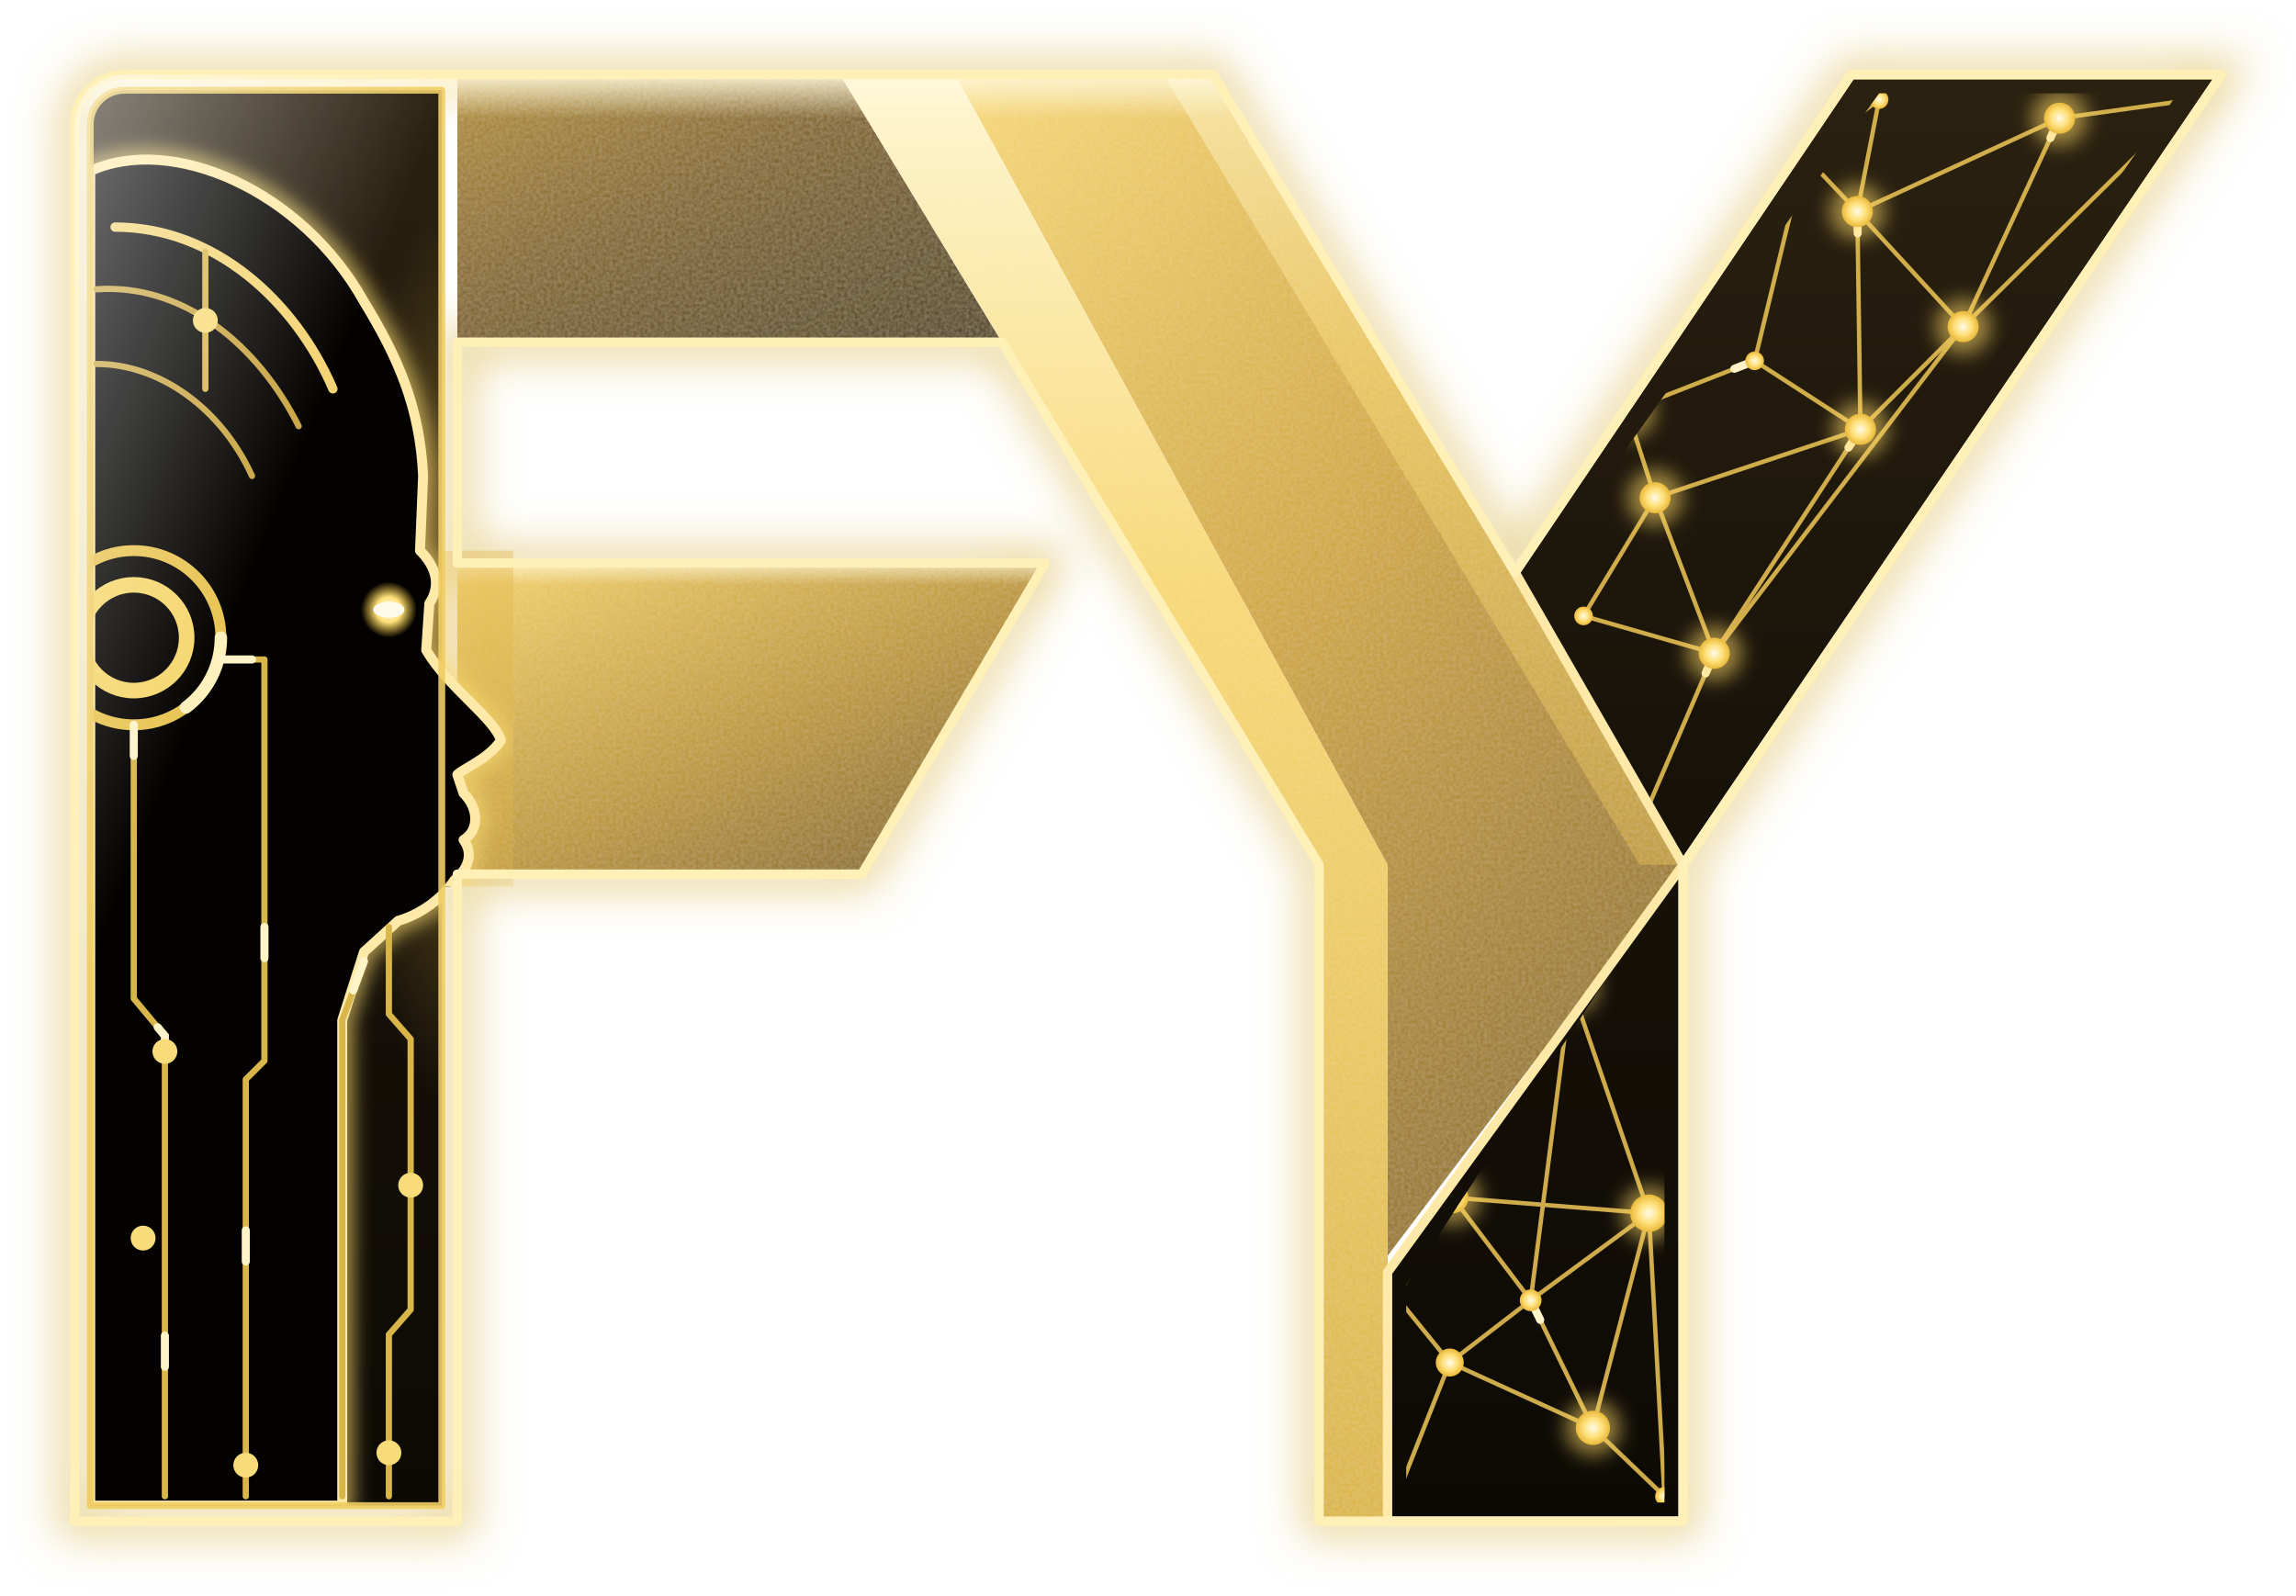
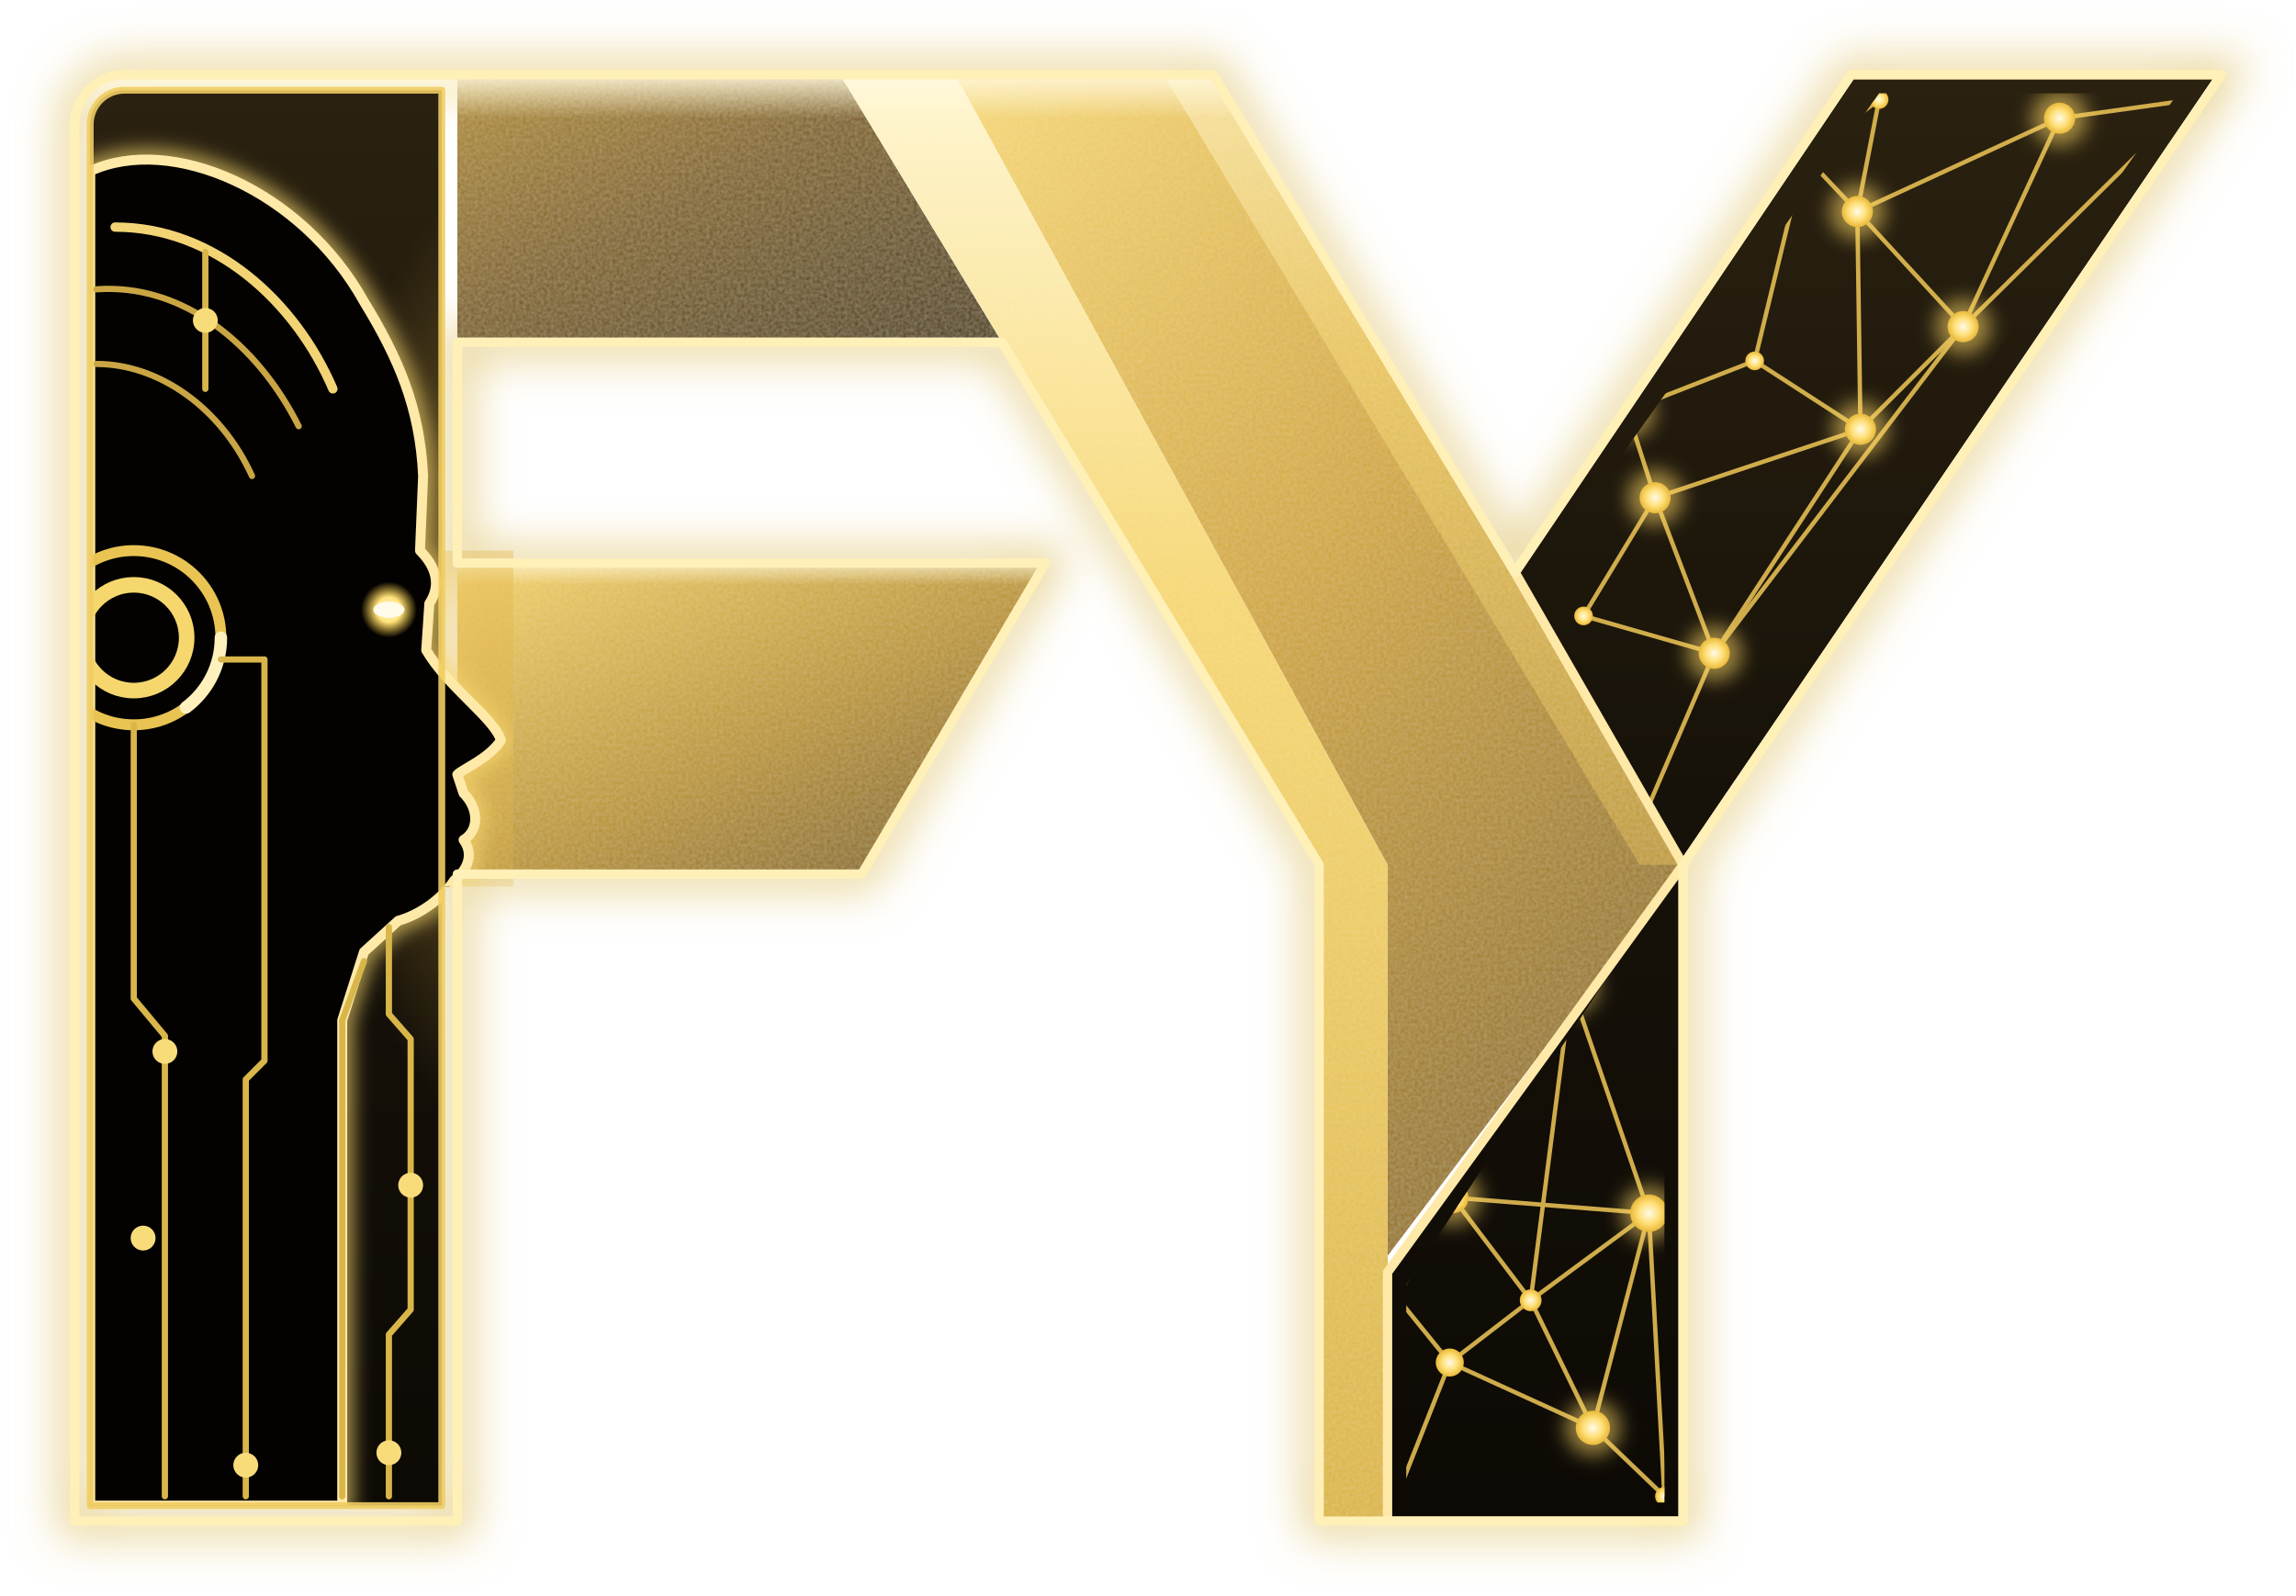
<svg xmlns="http://www.w3.org/2000/svg" viewBox="431 219 738 513" role="img" aria-label="FY">
  <defs>
    <linearGradient id="mgFace" x1="0" y1="0" x2="1" y2="1">
      <stop offset="0" stop-color="#b08c2e" />
      <stop offset=".45" stop-color="#77591a" />
      <stop offset="1" stop-color="#3f2e0c" />
    </linearGradient>
    <linearGradient id="mgArm" x1="0" y1="0" x2=".6" y2="1">
      <stop offset="0" stop-color="#f6d878" />
      <stop offset=".5" stop-color="#d0a53a" />
      <stop offset="1" stop-color="#8d6c1d" />
    </linearGradient>
    <linearGradient id="mgBand" x1="0" y1="0" x2="0" y2="1">
      <stop offset="0" stop-color="#fff6d2" />
      <stop offset=".35" stop-color="#f6d772" />
      <stop offset="1" stop-color="#d9b23f" />
    </linearGradient>
    <linearGradient id="mgMid" x1="0" y1="0" x2="1" y2="1">
      <stop offset="0" stop-color="#f4d36c" />
      <stop offset=".55" stop-color="#b58f2b" />
      <stop offset="1" stop-color="#6d5214" />
    </linearGradient>
    <linearGradient id="mgPanel" x1="0" y1="0" x2="0" y2="1">
      <stop offset="0" stop-color="#2a2110" />
      <stop offset=".5" stop-color="#171209" />
      <stop offset="1" stop-color="#0d0a05" />
    </linearGradient>
    <linearGradient id="mgTop" x1="0" y1="0" x2="0" y2="1">
      <stop offset="0" stop-color="#fff8dc" />
      <stop offset="1" stop-color="#fff8dc" stop-opacity="0" />
    </linearGradient>
    <linearGradient id="mgSheen" x1="0" y1="0" x2="1" y2="0">
      <stop offset="0" stop-color="#fff" stop-opacity="0" />
      <stop offset=".5" stop-color="#fff" stop-opacity=".42" />
      <stop offset="1" stop-color="#fff" stop-opacity="0" />
    </linearGradient>
    <radialGradient id="mgHaze" cx=".5" cy=".5" r=".5">
      <stop offset="0" stop-color="#e2b64a" stop-opacity=".5" />
      <stop offset="1" stop-color="#e2b64a" stop-opacity="0" />
    </radialGradient>
    <radialGradient id="mgEye" cx=".5" cy=".5" r=".5">
      <stop offset="0" stop-color="#fffbe6" />
      <stop offset=".45" stop-color="#ffe27a" />
      <stop offset="1" stop-color="#ffcf3f" stop-opacity="0" />
    </radialGradient>
    <radialGradient id="mgNode" cx=".5" cy=".5" r=".5">
      <stop offset="0" stop-color="#fffbe8" />
      <stop offset=".55" stop-color="#ffe07a" />
      <stop offset="1" stop-color="#e9b93a" />
    </radialGradient>
    <filter id="mglow" x="-20%" y="-20%" width="140%" height="140%">
      <feGaussianBlur stdDeviation="7" />
    </filter>
    <filter id="mglowS" x="-60%" y="-60%" width="220%" height="220%">
      <feGaussianBlur stdDeviation="3" />
    </filter>
    <filter id="mgrain" x="0" y="0" width="100%" height="100%">
      <feTurbulence type="fractalNoise" baseFrequency=".9" numOctaves="2" seed="7" result="n" />
      <feColorMatrix in="n" type="matrix" values="0 0 0 0 1  0 0 0 0 .9  0 0 0 0 .6  0 0 0 .2 0" result="tint" />
      <feComposite in="tint" in2="SourceGraphic" operator="in" result="noise" />
      <feMerge>
        <feMergeNode in="SourceGraphic" />
        <feMergeNode in="noise" />
      </feMerge>
    </filter>
    <clipPath id="mcLetters">
      <path d="M471 243 H821 L918 403 L1026 243 H1145 L972 497 V708 H855 V497 L753 329 H578 V400 H767 L708 500 H578 V708 H455 V259 A16 16 0 0 1 471 243 Z" />
    </clipPath>
    <clipPath id="mcNet">
      <path d="M1035 249 H1131 L966 485 L924 405 Z M966 505 V702 H883 V632 Z" />
    </clipPath>
    <clipPath id="mcPanel">
      <path d="M460 259 A11 11 0 0 1 471 248 H573 V703 H460 Z" />
      <rect x="572" y="396" width="24" height="108" />
    </clipPath>
  </defs>
-   <style>
-     .msheen { animation: msheen 7s cubic-bezier(.4,0,.2,1) infinite; }
-     @keyframes msheen { 0% { transform: translateX(-560px); } 55%, 100% { transform: translateX(900px); } }
-     .mnd { transform-box: fill-box; transform-origin: center; animation: mtw 3.2s ease-in-out infinite; }
-     @keyframes mtw { 0%, 100% { opacity: .55; transform: scale(.85); } 50% { opacity: 1; transform: scale(1.25); } }
-     .mpk { stroke-dasharray: 7 93; animation: mpk 4s linear infinite; }
-     @keyframes mpk { from { stroke-dashoffset: 100; } to { stroke-dashoffset: 0; } }
-     .meye { animation: meye 3.6s ease-in-out infinite; }
-     @keyframes meye { 0%, 100% { opacity: .75; } 50% { opacity: 1; } }
-     .mear { transform-box: fill-box; transform-origin: center; animation: mspin 9s linear infinite; }
-     @keyframes mspin { to { transform: rotate(360deg); } }
-     .mtr { stroke-dasharray: 10 90; animation: mtr 3.4s linear infinite; }
-     @keyframes mtr { from { stroke-dashoffset: 100; } to { stroke-dashoffset: 0; } }
-     .mgl { animation: mgl 5s ease-in-out infinite; }
-     @keyframes mgl { 0%, 100% { opacity: .55; } 50% { opacity: .95; } }
-     
-     @media (prefers-reduced-motion: reduce) { * { animation: none !important; } }
-   </style>
  <g id="mletters">
    <path d="M471 243 H821 L918 403 L1026 243 H1145 L972 497 V708 H855 V497 L753 329 H578 V400 H767 L708 500 H578 V708 H455 V259 A16 16 0 0 1 471 243 Z" fill="none" stroke="#d4af37" stroke-width="10" opacity=".55" filter="url(#mglow)" />
    <g filter="url(#mgrain)">
      <path d="M578 243 H701 L753 329 H578 Z" fill="url(#mgFace)" />
      <path d="M738 243 H821 L972 497 L873 628 L877 628 L877 497 Z" fill="url(#mgArm)" />
      <path d="M701 243 H738 L877 497 V708 H855 V497 Z" fill="url(#mgBand)" />
      <path d="M578 400 H767 L708 500 H578 Z" fill="url(#mgMid)" />
      <path d="M805 243 H821 L972 497 H958 Z" fill="url(#mgBand)" opacity=".55" />
    </g>
    <g clip-path="url(#mcLetters)">
      <rect x="455" y="243" width="690" height="14" fill="url(#mgTop)" opacity=".9" />
      <rect x="578" y="400" width="189" height="7" fill="url(#mgTop)" opacity=".7" />
    </g>
    <path d="M460 259 A11 11 0 0 1 471 248 H573 V703 H460 Z" fill="url(#mgPanel)" />
    <g clip-path="url(#mcPanel)">
      <ellipse cx="588" cy="430" rx="52" ry="150" fill="url(#mgHaze)" />
      <path d="M460 274 C 486 262, 528 280, 548 316 C 559 334, 566 350, 567 372 L 566 396 C 571 401, 573 407, 569 413 L 568 428 C 575 440, 590 450, 592 457 C 588 463, 580 466, 578 468 L 580 474 C 585 479, 585 486, 580 489 C 583 493, 582 498, 577 502 C 573 508, 566 513, 559 515 L 548 525 L 541 547 V703 H460 Z" fill="none" stroke="#f5d76e" stroke-width="7" stroke-linejoin="round" opacity=".7" filter="url(#mglowS)" />
      <path d="M460 274 C 486 262, 528 280, 548 316 C 559 334, 566 350, 567 372 L 566 396 C 571 401, 573 407, 569 413 L 568 428 C 575 440, 590 450, 592 457 C 588 463, 580 466, 578 468 L 580 474 C 585 479, 585 486, 580 489 C 583 493, 582 498, 577 502 C 573 508, 566 513, 559 515 L 548 525 L 541 547 V703 H460 Z" fill="#030201" />
      <path d="M460 274 C 486 262, 528 280, 548 316 C 559 334, 566 350, 567 372 L 566 396 C 571 401, 573 407, 569 413 L 568 428 C 575 440, 590 450, 592 457 C 588 463, 580 466, 578 468 L 580 474 C 585 479, 585 486, 580 489 C 583 493, 582 498, 577 502 C 573 508, 566 513, 559 515 L 548 525 L 541 547 V703 H460 Z" fill="none" stroke="#ffe9a8" stroke-width="3.2" stroke-linejoin="round" />
      <path d="M 468 292 C 500 292, 526 316, 538 344" fill="none" stroke="#f3d475" stroke-width="3" stroke-linecap="round" />
      <path d="M 462 312 C 490 310, 514 330, 527 356" fill="none" stroke="#c9a544" stroke-width="2" stroke-linecap="round" />
      <path d="M 462 336 C 482 336, 502 350, 512 372" fill="none" stroke="#c9a544" stroke-width="2" stroke-linecap="round" />
      <circle cx="474" cy="424" r="28" fill="none" stroke="#e9c453" stroke-width="3.5" />
-       <circle class="mear" cx="474" cy="424" r="28" fill="none" stroke="#fff1bd" stroke-width="4" stroke-dasharray="26 150" stroke-linecap="round" />
+       <circle class="" cx="474" cy="424" r="28" fill="none" stroke="#fff1bd" stroke-width="4" stroke-dasharray="26 150" stroke-linecap="round" />
      <circle cx="474" cy="424" r="17" fill="none" stroke="#f5d76e" stroke-width="5" />
      <g fill="none" stroke="#d9b64a" stroke-width="2" stroke-linejoin="round" stroke-linecap="round">
        <polyline points="497,300 497,344" />
        <polyline points="474,452 474,540 484,552 484,700" />
        <polyline points="502,431 516,431 516,560 510,566 510,700" />
        <polyline points="548,528 541,547" />
        <polyline points="541,547 541,700" />
        <polyline points="556,517 556,545 563,553 563,640 556,648 556,700" />
      </g>
-       <g fill="none" stroke="#fff4c8" stroke-width="2.6" stroke-linecap="round">
-         <polyline class="mtr" pathLength="100" style="animation-delay:0.0s" points="474,452 474,540 484,552 484,700" />
-         <polyline class="mtr" pathLength="100" style="animation-delay:-1.1s" points="502,431 516,431 516,560 510,566 510,700" />
-         <polyline class="mtr" pathLength="100" style="animation-delay:-2.2s" points="548,528 541,547" />
-       </g>
+       <g fill="none" stroke="#fff4c8" stroke-width="2.6" stroke-linecap="round" />
      <circle cx="497" cy="322" r="4" fill="#f9dc7a" />
      <circle cx="484" cy="557" r="4" fill="#f9dc7a" />
      <circle cx="477" cy="617" r="4" fill="#f9dc7a" />
      <circle cx="510" cy="690" r="4" fill="#f9dc7a" />
      <circle cx="563" cy="600" r="4" fill="#f9dc7a" />
      <circle cx="556" cy="686" r="4" fill="#f9dc7a" />
-       <circle class="meye" cx="556" cy="415" r="9" fill="url(#mgEye)" />
+       <circle class="" cx="556" cy="415" r="9" fill="url(#mgEye)" />
      <ellipse cx="556" cy="415" rx="5" ry="2.6" fill="#fffbea" />
    </g>
    <path d="M1026 243 H1145 L972 497 L918 403 Z M972 497 V708 H877 V628 Z" fill="url(#mgPanel)" />
    <g clip-path="url(#mcNet)">
      <g stroke="#e3bd52" stroke-width="1.4" opacity=".9">
        <line x1="1093" y1="257" x2="1028" y2="287" />
        <line x1="1093" y1="257" x2="1062" y2="324" />
        <line x1="1028" y1="287" x2="1062" y2="324" />
        <line x1="1011" y1="269" x2="1028" y2="287" />
        <line x1="1028" y1="287" x2="1029" y2="357" />
        <line x1="1062" y1="324" x2="1029" y2="357" />
        <line x1="1011" y1="269" x2="995" y2="335" />
        <line x1="995" y1="335" x2="954" y2="351" />
        <line x1="995" y1="335" x2="1029" y2="357" />
        <line x1="954" y1="351" x2="963" y2="379" />
        <line x1="1029" y1="357" x2="963" y2="379" />
        <line x1="1029" y1="357" x2="982" y2="429" />
        <line x1="963" y1="379" x2="982" y2="429" />
        <line x1="963" y1="379" x2="940" y2="417" />
        <line x1="940" y1="417" x2="982" y2="429" />
        <line x1="1062" y1="324" x2="982" y2="429" />
        <line x1="1093" y1="257" x2="1136" y2="251" />
        <line x1="1136" y1="251" x2="1062" y2="324" />
        <line x1="1035" y1="251" x2="1011" y2="269" />
        <line x1="1035" y1="251" x2="1028" y2="287" />
        <line x1="982" y1="429" x2="936" y2="536" />
        <line x1="936" y1="536" x2="961" y2="609" />
        <line x1="936" y1="536" x2="898" y2="604" />
        <line x1="898" y1="604" x2="961" y2="609" />
        <line x1="898" y1="604" x2="923" y2="637" />
        <line x1="961" y1="609" x2="923" y2="637" />
        <line x1="923" y1="637" x2="897" y2="657" />
        <line x1="923" y1="637" x2="943" y2="678" />
        <line x1="961" y1="609" x2="943" y2="678" />
        <line x1="897" y1="657" x2="943" y2="678" />
        <line x1="943" y1="678" x2="966" y2="700" />
        <line x1="897" y1="657" x2="880" y2="700" />
        <line x1="898" y1="604" x2="880" y2="636" />
        <line x1="880" y1="636" x2="897" y2="657" />
        <line x1="961" y1="609" x2="966" y2="700" />
        <line x1="936" y1="536" x2="923" y2="637" />
      </g>
-       <g stroke="#fff4c8" stroke-width="2.6" stroke-linecap="round">
-         <line class="mpk" pathLength="100" style="animation-delay:0.0s" x1="1093" y1="257" x2="1062" y2="324" />
-         <line class="mpk" pathLength="100" style="animation-delay:-0.6s" x1="1028" y1="287" x2="1029" y2="357" />
-         <line class="mpk" pathLength="100" style="animation-delay:-1.2s" x1="1029" y1="357" x2="982" y2="429" />
-         <line class="mpk" pathLength="100" style="animation-delay:-1.8s" x1="936" y1="536" x2="961" y2="609" />
-         <line class="mpk" pathLength="100" style="animation-delay:-2.4s" x1="923" y1="637" x2="943" y2="678" />
-         <line class="mpk" pathLength="100" style="animation-delay:-3.0s" x1="995" y1="335" x2="954" y2="351" />
-         <line class="mpk" pathLength="100" style="animation-delay:-3.6s" x1="982" y1="429" x2="936" y2="536" />
-       </g>
+       <g stroke="#fff4c8" stroke-width="2.6" stroke-linecap="round" />
      <g filter="url(#mglowS)">
        <circle cx="1093" cy="257" r="9" fill="#ffd966" opacity=".55" />
        <circle cx="1028" cy="287" r="9" fill="#ffd966" opacity=".55" />
        <circle cx="1062" cy="324" r="9" fill="#ffd966" opacity=".55" />
        <circle cx="954" cy="351" r="9" fill="#ffd966" opacity=".55" />
        <circle cx="1029" cy="357" r="9" fill="#ffd966" opacity=".55" />
        <circle cx="963" cy="379" r="9" fill="#ffd966" opacity=".55" />
        <circle cx="982" cy="429" r="9" fill="#ffd966" opacity=".55" />
        <circle cx="936" cy="536" r="9" fill="#ffd966" opacity=".55" />
        <circle cx="898" cy="604" r="9" fill="#ffd966" opacity=".55" />
        <circle cx="961" cy="609" r="9" fill="#ffd966" opacity=".55" />
        <circle cx="943" cy="678" r="9" fill="#ffd966" opacity=".55" />
      </g>
-       <circle class="mnd" style="animation-delay:0.00s" cx="1093" cy="257" r="5" fill="url(#mgNode)" />
-       <circle class="mnd" style="animation-delay:-0.37s" cx="1011" cy="269" r="4" fill="url(#mgNode)" />
-       <circle class="mnd" style="animation-delay:-0.74s" cx="1028" cy="287" r="5" fill="url(#mgNode)" />
-       <circle class="mnd" style="animation-delay:-1.11s" cx="1062" cy="324" r="5" fill="url(#mgNode)" />
-       <circle class="mnd" style="animation-delay:-1.48s" cx="995" cy="335" r="3" fill="url(#mgNode)" />
-       <circle class="mnd" style="animation-delay:-1.85s" cx="954" cy="351" r="5" fill="url(#mgNode)" />
-       <circle class="mnd" style="animation-delay:-2.22s" cx="1029" cy="357" r="5" fill="url(#mgNode)" />
-       <circle class="mnd" style="animation-delay:-2.59s" cx="963" cy="379" r="5" fill="url(#mgNode)" />
-       <circle class="mnd" style="animation-delay:-2.96s" cx="940" cy="417" r="3" fill="url(#mgNode)" />
-       <circle class="mnd" style="animation-delay:-0.13s" cx="982" cy="429" r="5" fill="url(#mgNode)" />
-       <circle class="mnd" style="animation-delay:-0.50s" cx="936" cy="536" r="5" fill="url(#mgNode)" />
-       <circle class="mnd" style="animation-delay:-0.87s" cx="898" cy="604" r="5" fill="url(#mgNode)" />
-       <circle class="mnd" style="animation-delay:-1.24s" cx="961" cy="609" r="6" fill="url(#mgNode)" />
-       <circle class="mnd" style="animation-delay:-1.61s" cx="923" cy="637" r="3.5" fill="url(#mgNode)" />
-       <circle class="mnd" style="animation-delay:-1.98s" cx="897" cy="657" r="4.5" fill="url(#mgNode)" />
-       <circle class="mnd" style="animation-delay:-2.35s" cx="943" cy="678" r="5.5" fill="url(#mgNode)" />
-       <circle class="mnd" style="animation-delay:-2.72s" cx="1136" cy="251" r="3" fill="url(#mgNode)" />
-       <circle class="mnd" style="animation-delay:-3.09s" cx="1035" cy="251" r="3" fill="url(#mgNode)" />
-       <circle class="mnd" style="animation-delay:-0.26s" cx="966" cy="700" r="3" fill="url(#mgNode)" />
-       <circle class="mnd" style="animation-delay:-0.63s" cx="880" cy="700" r="3" fill="url(#mgNode)" />
-       <circle class="mnd" style="animation-delay:-1.00s" cx="880" cy="636" r="3" fill="url(#mgNode)" />
+       <circle class="" style="animation-delay:0.00s" cx="1093" cy="257" r="5" fill="url(#mgNode)" />
+       <circle class="" style="animation-delay:-0.37s" cx="1011" cy="269" r="4" fill="url(#mgNode)" />
+       <circle class="" style="animation-delay:-0.74s" cx="1028" cy="287" r="5" fill="url(#mgNode)" />
+       <circle class="" style="animation-delay:-1.11s" cx="1062" cy="324" r="5" fill="url(#mgNode)" />
+       <circle class="" style="animation-delay:-1.48s" cx="995" cy="335" r="3" fill="url(#mgNode)" />
+       <circle class="" style="animation-delay:-1.85s" cx="954" cy="351" r="5" fill="url(#mgNode)" />
+       <circle class="" style="animation-delay:-2.22s" cx="1029" cy="357" r="5" fill="url(#mgNode)" />
+       <circle class="" style="animation-delay:-2.59s" cx="963" cy="379" r="5" fill="url(#mgNode)" />
+       <circle class="" style="animation-delay:-2.96s" cx="940" cy="417" r="3" fill="url(#mgNode)" />
+       <circle class="" style="animation-delay:-0.13s" cx="982" cy="429" r="5" fill="url(#mgNode)" />
+       <circle class="" style="animation-delay:-0.50s" cx="936" cy="536" r="5" fill="url(#mgNode)" />
+       <circle class="" style="animation-delay:-0.87s" cx="898" cy="604" r="5" fill="url(#mgNode)" />
+       <circle class="" style="animation-delay:-1.24s" cx="961" cy="609" r="6" fill="url(#mgNode)" />
+       <circle class="" style="animation-delay:-1.61s" cx="923" cy="637" r="3.5" fill="url(#mgNode)" />
+       <circle class="" style="animation-delay:-1.98s" cx="897" cy="657" r="4.5" fill="url(#mgNode)" />
+       <circle class="" style="animation-delay:-2.35s" cx="943" cy="678" r="5.5" fill="url(#mgNode)" />
+       <circle class="" style="animation-delay:-2.72s" cx="1136" cy="251" r="3" fill="url(#mgNode)" />
+       <circle class="" style="animation-delay:-3.09s" cx="1035" cy="251" r="3" fill="url(#mgNode)" />
+       <circle class="" style="animation-delay:-0.26s" cx="966" cy="700" r="3" fill="url(#mgNode)" />
+       <circle class="" style="animation-delay:-0.63s" cx="880" cy="700" r="3" fill="url(#mgNode)" />
+       <circle class="" style="animation-delay:-1.00s" cx="880" cy="636" r="3" fill="url(#mgNode)" />
    </g>
    <path d="M1026 243 H1145 L972 497 L918 403 Z M972 497 V708 H877 V628 Z" fill="none" stroke="#ffe9a8" stroke-width="3" stroke-linejoin="round" />
    <path d="M460 259 A11 11 0 0 1 471 248 H573 V703 H460 Z" fill="none" stroke="#f0cd62" stroke-width="2.2" stroke-linejoin="round" opacity=".9" />
    <path d="M471 243 H821 L918 403 L1026 243 H1145 L972 497 V708 H855 V497 L753 329 H578 V400 H767 L708 500 H578 V708 H455 V259 A16 16 0 0 1 471 243 Z" fill="none" stroke="#fff0b8" stroke-width="3" stroke-linejoin="round" />
-     <g clip-path="url(#mcLetters)">
-       <g transform="skewX(-22)">
-         <rect class="msheen" x="455" y="223" width="220" height="505" fill="url(#mgSheen)" />
-       </g>
-     </g>
  </g>
</svg>
